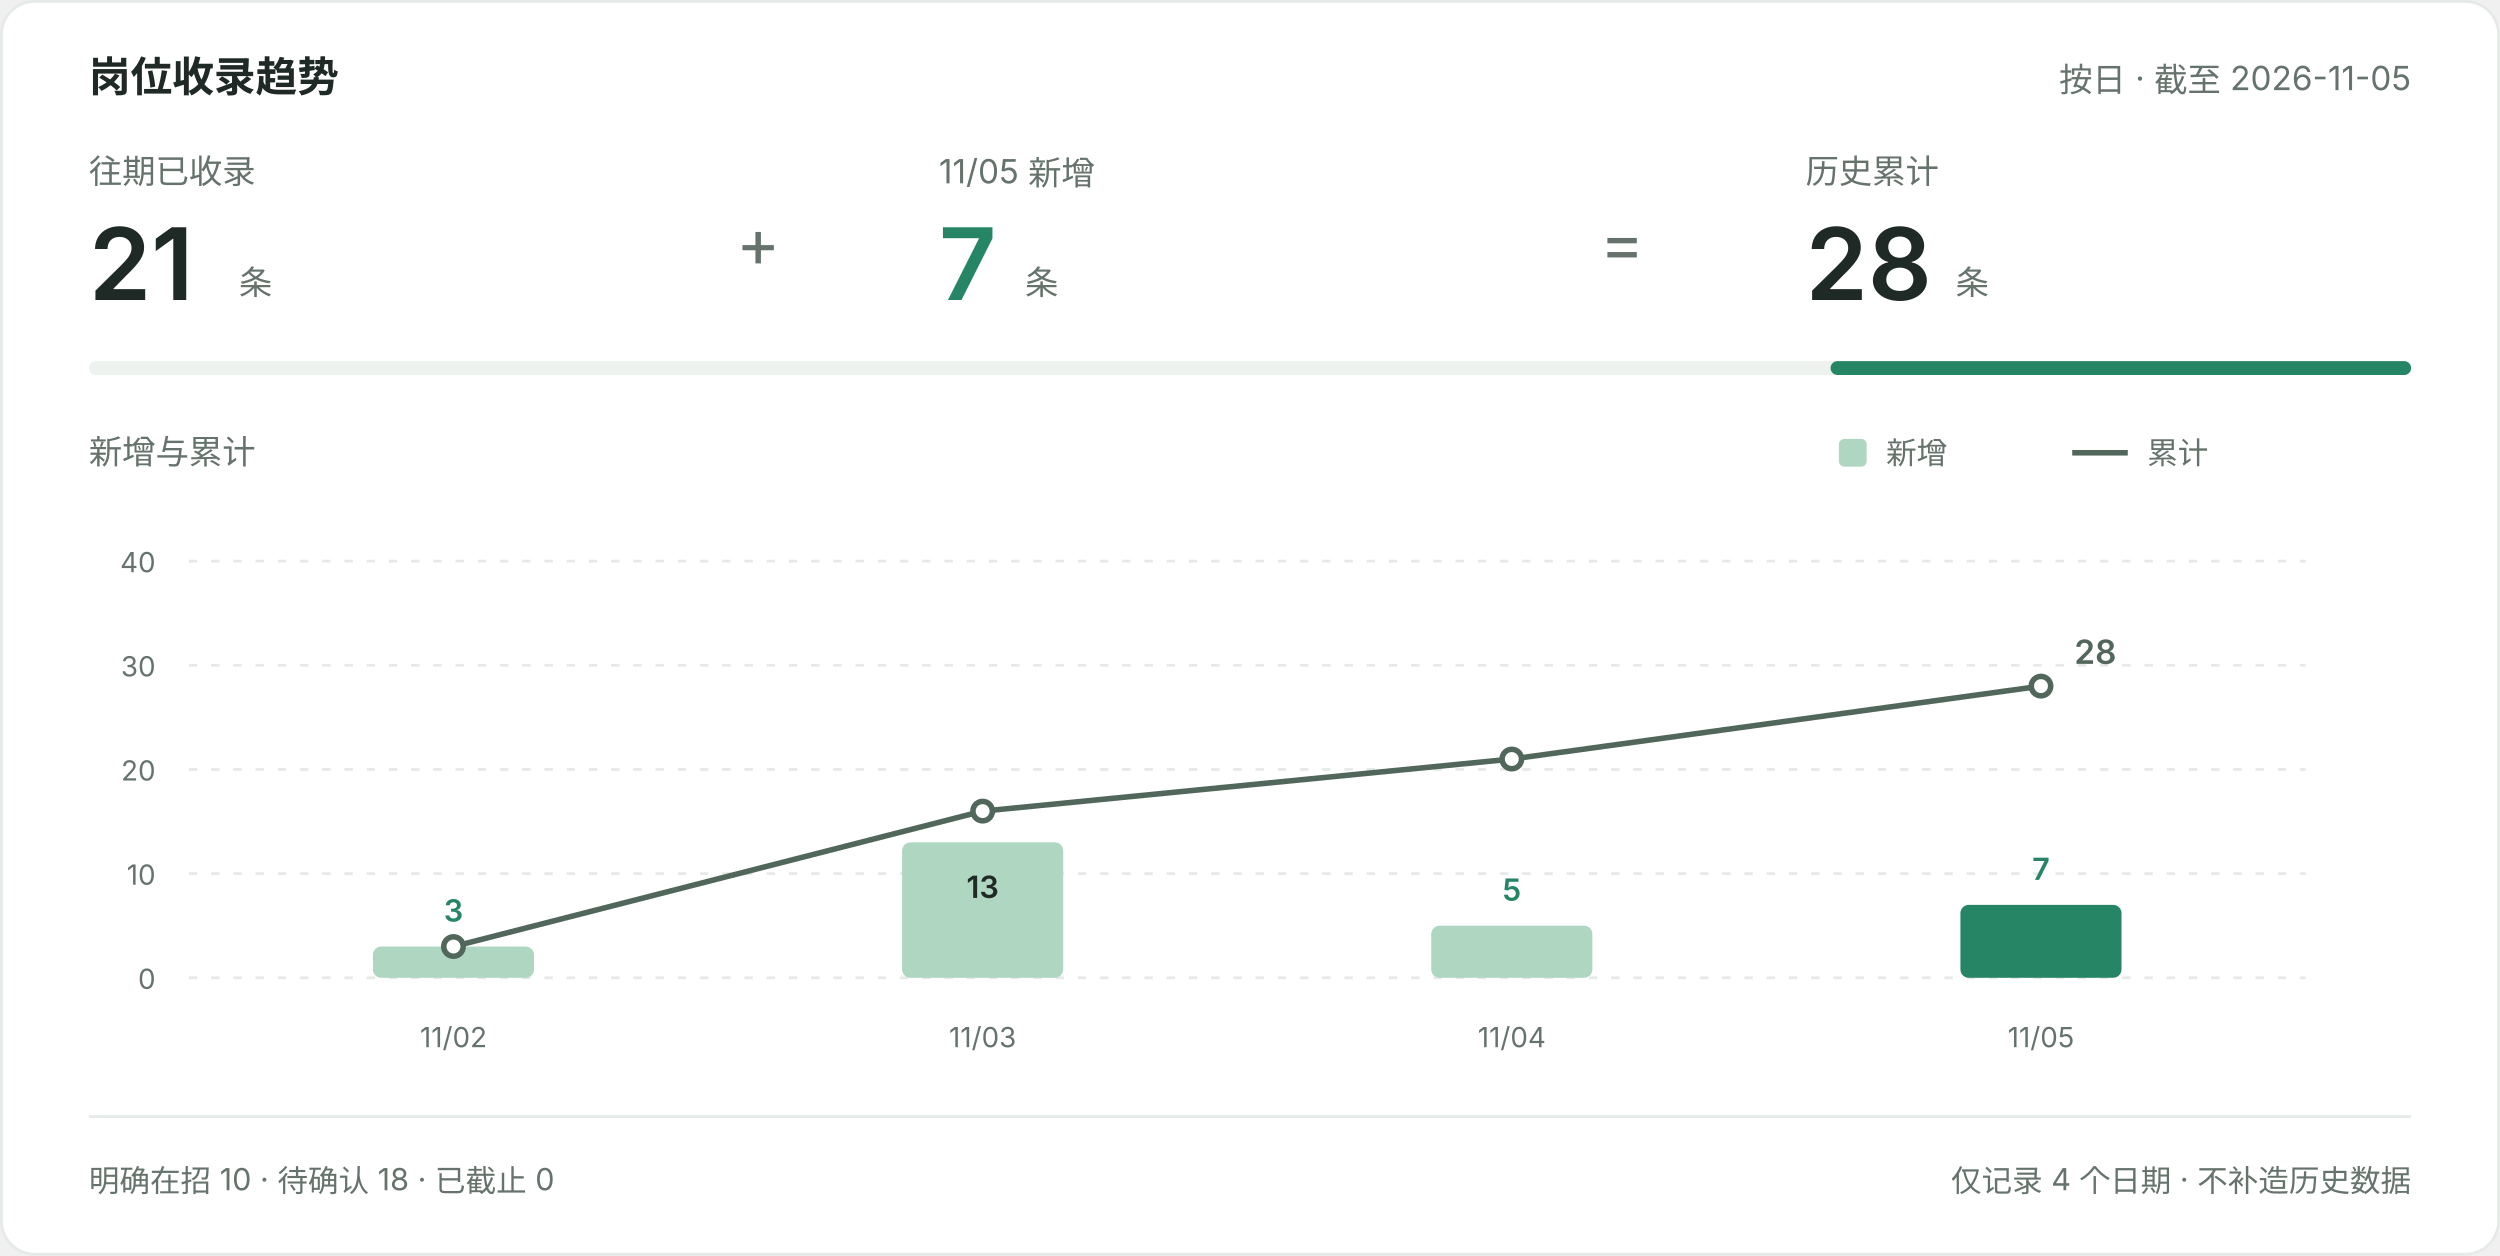
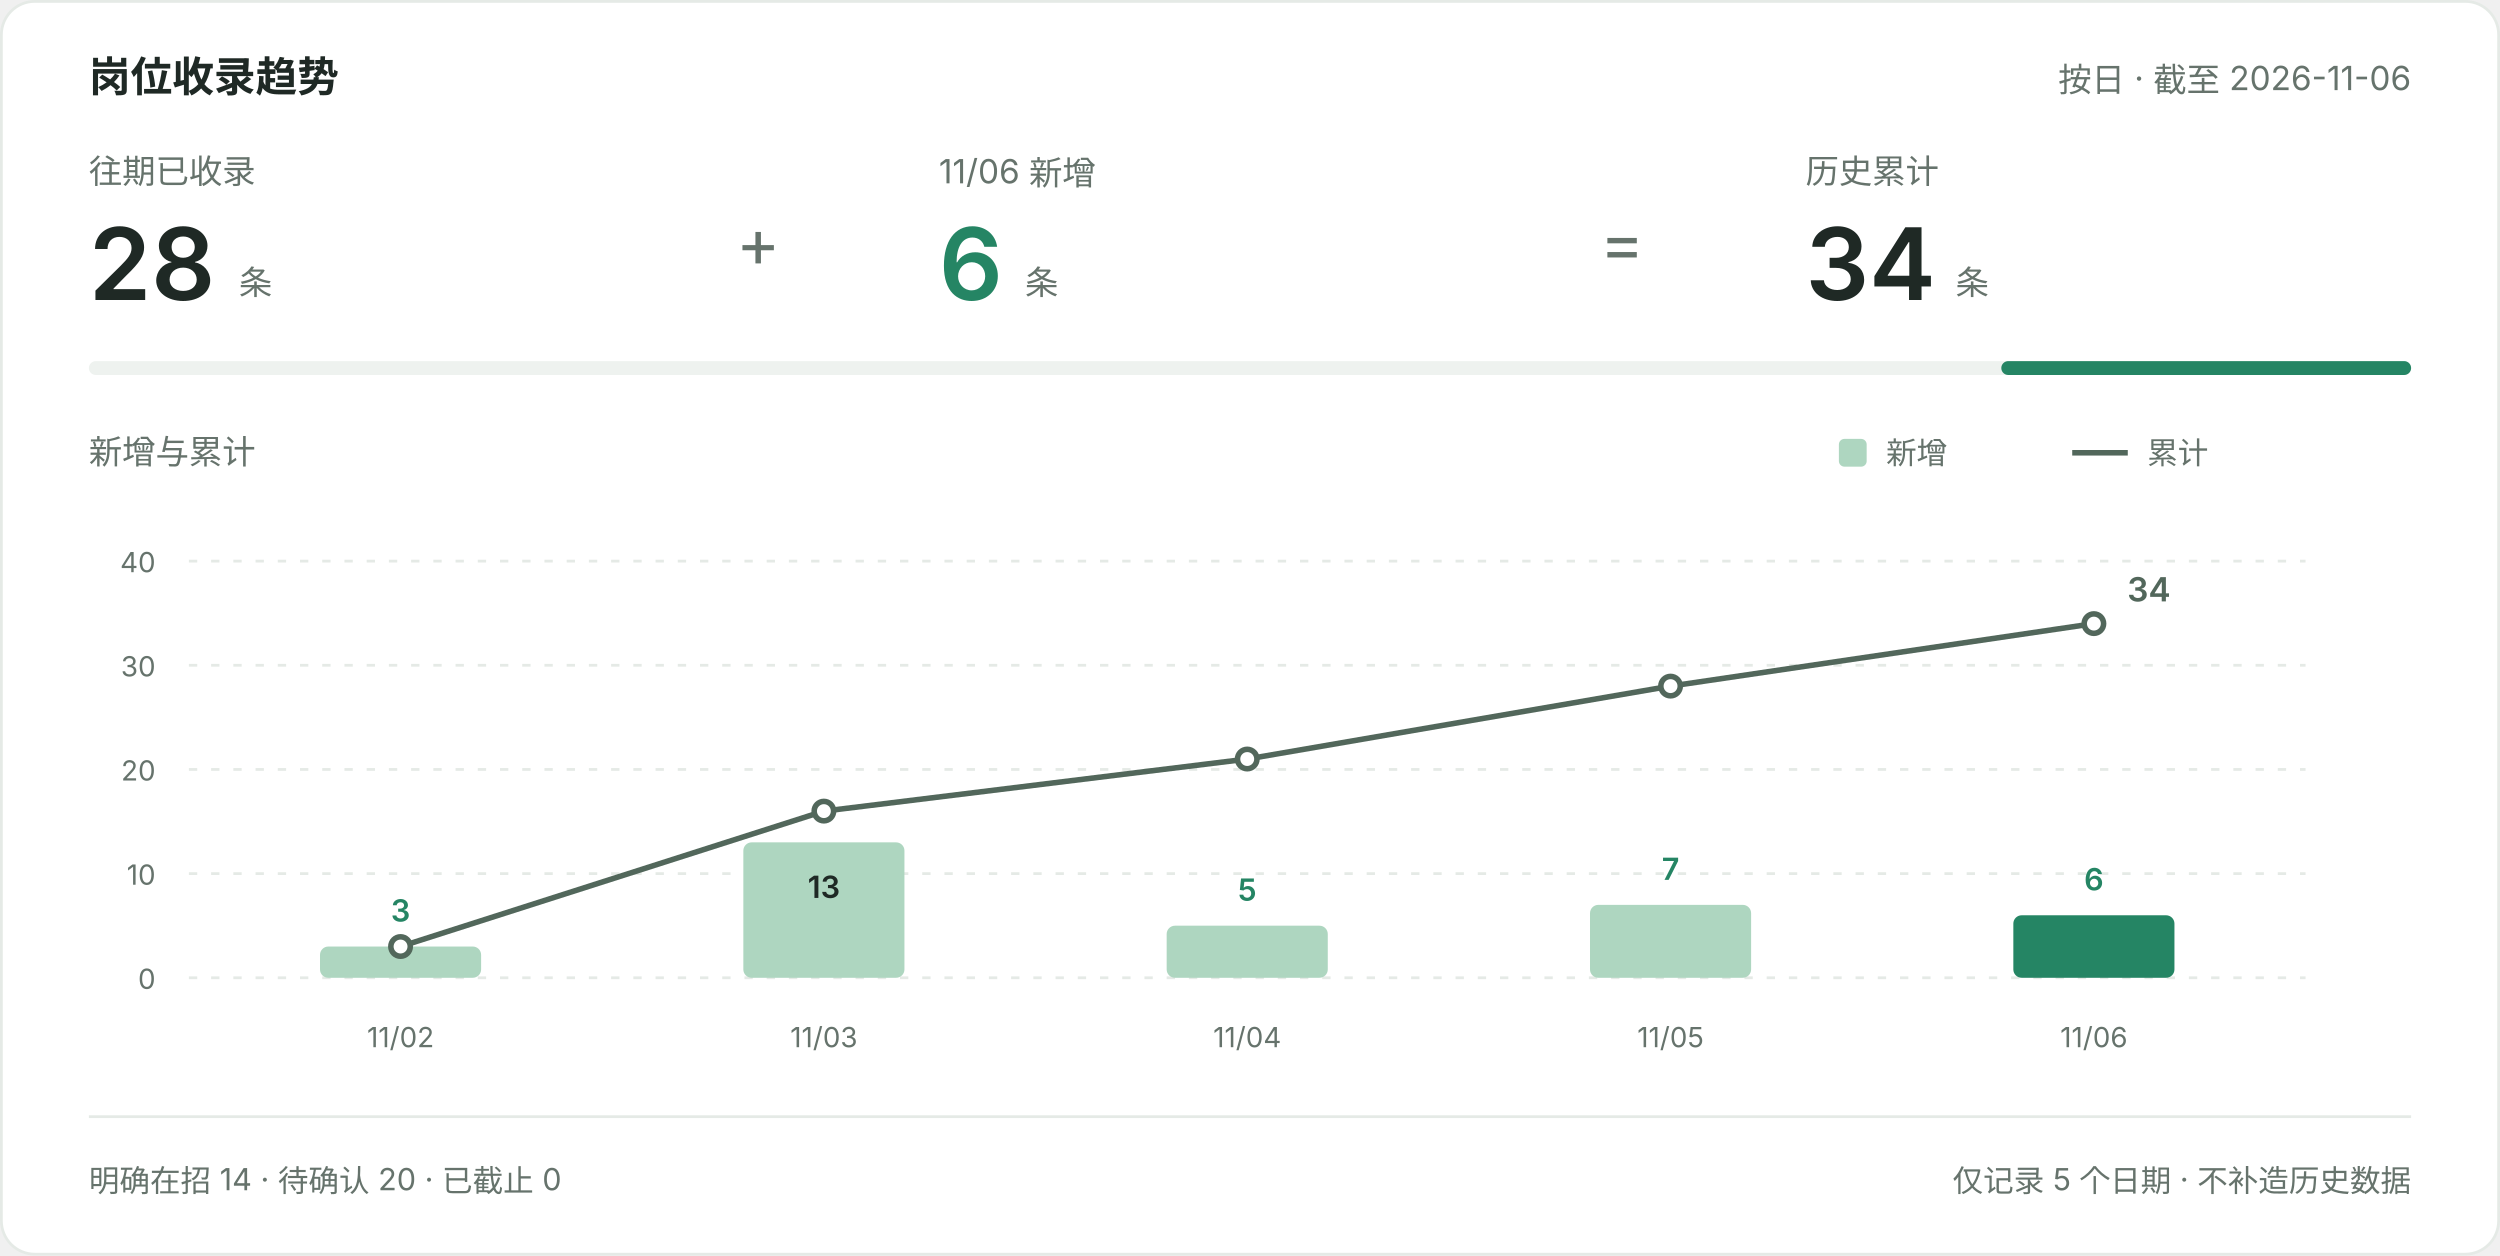
<svg xmlns="http://www.w3.org/2000/svg" width="900" height="452" viewBox="0 0 900 452" role="img" aria-labelledby="title desc">
  <rect x=".5" y=".5" width="899" height="451" rx="12" fill="#ffffff" stroke="#e5eae6" />
  <g font-family="-apple-system,BlinkMacSystemFont,Segoe UI,PingFang SC,Microsoft YaHei,sans-serif">
    <text x="32" y="33" fill="#1f2925" font-size="15" font-weight="600" text-anchor="start">岗位收录趋势</text>
-     <text x="868" y="33" fill="#66736c" font-size="12" font-weight="400" text-anchor="end">按日 · 截至 2026-11-05</text>
+     <text x="868" y="33" fill="#66736c" font-size="12" font-weight="400" text-anchor="end">按日 · 截至 2026-11-06</text>
    <text x="32" y="66" fill="#66736c" font-size="12" font-weight="400" text-anchor="start">往期已收录</text>
-     <text x="32" y="108" fill="#1f2925" font-size="36" font-weight="600" text-anchor="start">21</text>
+     <text x="32" y="108" fill="#1f2925" font-size="36" font-weight="600" text-anchor="start">28</text>
    <text x="86" y="106" fill="#66736c" font-size="12" font-weight="400" text-anchor="start">条</text>
-     <text x="338" y="66" fill="#66736c" font-size="12" font-weight="400" text-anchor="start">11/05 新增</text>
-     <text x="338" y="108" fill="#258564" font-size="36" font-weight="600" text-anchor="start">7</text>
+     <text x="338" y="66" fill="#66736c" font-size="12" font-weight="400" text-anchor="start">11/06 新增</text>
+     <text x="338" y="108" fill="#258564" font-size="36" font-weight="600" text-anchor="start">6</text>
    <text x="369" y="106" fill="#66736c" font-size="12" font-weight="400" text-anchor="start">条</text>
    <text x="650" y="66" fill="#66736c" font-size="12" font-weight="400" text-anchor="start">历史累计</text>
-     <text x="650" y="108" fill="#1f2925" font-size="36" font-weight="600" text-anchor="start">28</text>
+     <text x="650" y="108" fill="#1f2925" font-size="36" font-weight="600" text-anchor="start">34</text>
    <text x="704" y="106" fill="#66736c" font-size="12" font-weight="400" text-anchor="start">条</text>
    <text x="265" y="96" fill="#66736c" font-size="24" font-weight="400" text-anchor="start">+</text>
    <text x="576" y="96" fill="#66736c" font-size="24" font-weight="400" text-anchor="start">=</text>
    <rect x="32" y="130" width="836" height="5" rx="2.5" fill="#eef2ef" />
-     <rect x="659.00" y="130" width="209.00" height="5" rx="2.5" fill="#258564" />
+     <rect x="720.47" y="130" width="147.53" height="5" rx="2.5" fill="#258564" />
    <text x="32" y="167" fill="#66736c" font-size="12" font-weight="400" text-anchor="start">新增与累计</text>
    <rect x="662" y="158" width="10" height="10" rx="2" fill="#aed6c0" />
    <text x="679" y="167" fill="#66736c" font-size="11" font-weight="400" text-anchor="start">新增</text>
    <line x1="746" y1="163" x2="766" y2="163" stroke="#52675b" stroke-width="2" />
    <text x="773" y="167" fill="#66736c" font-size="11" font-weight="400" text-anchor="start">累计</text>
    <line x1="68" y1="352.0" x2="830" y2="352.0" stroke="#e5eae6" stroke-dasharray="3 5" />
    <text x="56" y="356.0" fill="#66736c" font-size="10" font-weight="400" text-anchor="end">0</text>
    <line x1="68" y1="314.5" x2="830" y2="314.5" stroke="#e5eae6" stroke-dasharray="3 5" />
    <text x="56" y="318.5" fill="#66736c" font-size="10" font-weight="400" text-anchor="end">10</text>
    <line x1="68" y1="277.0" x2="830" y2="277.0" stroke="#e5eae6" stroke-dasharray="3 5" />
    <text x="56" y="281.0" fill="#66736c" font-size="10" font-weight="400" text-anchor="end">20</text>
    <line x1="68" y1="239.5" x2="830" y2="239.5" stroke="#e5eae6" stroke-dasharray="3 5" />
    <text x="56" y="243.5" fill="#66736c" font-size="10" font-weight="400" text-anchor="end">30</text>
    <line x1="68" y1="202.0" x2="830" y2="202.0" stroke="#e5eae6" stroke-dasharray="3 5" />
    <text x="56" y="206.0" fill="#66736c" font-size="10" font-weight="400" text-anchor="end">40</text>
-     <rect x="134.25" y="340.75" width="58.00" height="11.25" rx="3" fill="#aed6c0" />
-     <text x="163.25" y="331.75" fill="#258564" font-size="11" font-weight="600" text-anchor="middle">3</text>
-     <text x="163.25" y="377" fill="#66736c" font-size="10" font-weight="400" text-anchor="middle">11/02</text>
-     <rect x="324.75" y="303.25" width="58.00" height="48.75" rx="3" fill="#aed6c0" />
-     <text x="353.75" y="323.25" fill="#1f2925" font-size="11" font-weight="600" text-anchor="middle">13</text>
-     <text x="353.75" y="377" fill="#66736c" font-size="10" font-weight="400" text-anchor="middle">11/03</text>
-     <rect x="515.25" y="333.25" width="58.00" height="18.75" rx="3" fill="#aed6c0" />
-     <text x="544.25" y="324.25" fill="#258564" font-size="11" font-weight="600" text-anchor="middle">5</text>
-     <text x="544.25" y="377" fill="#66736c" font-size="10" font-weight="400" text-anchor="middle">11/04</text>
-     <rect x="705.75" y="325.75" width="58.00" height="26.25" rx="3" fill="#258564" />
-     <text x="734.75" y="316.75" fill="#258564" font-size="11" font-weight="600" text-anchor="middle">7</text>
-     <text x="734.75" y="377" fill="#66736c" font-size="10" font-weight="400" text-anchor="middle">11/05</text>
-     <polyline points="163.25,340.75 353.75,292.00 544.25,273.25 734.75,247.00" fill="none" stroke="#52675b" stroke-width="2" stroke-linejoin="round" />
-     <circle cx="163.25" cy="340.75" r="3.5" fill="#ffffff" stroke="#52675b" stroke-width="2" />
-     <circle cx="353.75" cy="292.00" r="3.5" fill="#ffffff" stroke="#52675b" stroke-width="2" />
-     <circle cx="544.25" cy="273.25" r="3.5" fill="#ffffff" stroke="#52675b" stroke-width="2" />
-     <circle cx="734.75" cy="247.00" r="3.5" fill="#ffffff" stroke="#52675b" stroke-width="2" />
-     <text x="746.75" y="239.0" fill="#52675b" font-size="12" font-weight="600" text-anchor="start">28</text>
+     <rect x="115.20" y="340.75" width="58.00" height="11.25" rx="3" fill="#aed6c0" />
+     <text x="144.2" y="331.75" fill="#258564" font-size="11" font-weight="600" text-anchor="middle">3</text>
+     <text x="144.2" y="377" fill="#66736c" font-size="10" font-weight="400" text-anchor="middle">11/02</text>
+     <rect x="267.60" y="303.25" width="58.00" height="48.75" rx="3" fill="#aed6c0" />
+     <text x="296.6" y="323.25" fill="#1f2925" font-size="11" font-weight="600" text-anchor="middle">13</text>
+     <text x="296.6" y="377" fill="#66736c" font-size="10" font-weight="400" text-anchor="middle">11/03</text>
+     <rect x="420.00" y="333.25" width="58.00" height="18.75" rx="3" fill="#aed6c0" />
+     <text x="449.0" y="324.25" fill="#258564" font-size="11" font-weight="600" text-anchor="middle">5</text>
+     <text x="449.0" y="377" fill="#66736c" font-size="10" font-weight="400" text-anchor="middle">11/04</text>
+     <rect x="572.40" y="325.75" width="58.00" height="26.25" rx="3" fill="#aed6c0" />
+     <text x="601.4" y="316.75" fill="#258564" font-size="11" font-weight="600" text-anchor="middle">7</text>
+     <text x="601.4" y="377" fill="#66736c" font-size="10" font-weight="400" text-anchor="middle">11/05</text>
+     <rect x="724.80" y="329.50" width="58.00" height="22.50" rx="3" fill="#258564" />
+     <text x="753.8" y="320.5" fill="#258564" font-size="11" font-weight="600" text-anchor="middle">6</text>
+     <text x="753.8" y="377" fill="#66736c" font-size="10" font-weight="400" text-anchor="middle">11/06</text>
+     <polyline points="144.20,340.75 296.60,292.00 449.00,273.25 601.40,247.00 753.80,224.50" fill="none" stroke="#52675b" stroke-width="2" stroke-linejoin="round" />
+     <circle cx="144.20" cy="340.75" r="3.5" fill="#ffffff" stroke="#52675b" stroke-width="2" />
+     <circle cx="296.60" cy="292.00" r="3.5" fill="#ffffff" stroke="#52675b" stroke-width="2" />
+     <circle cx="449.00" cy="273.25" r="3.5" fill="#ffffff" stroke="#52675b" stroke-width="2" />
+     <circle cx="601.40" cy="247.00" r="3.5" fill="#ffffff" stroke="#52675b" stroke-width="2" />
+     <circle cx="753.80" cy="224.50" r="3.5" fill="#ffffff" stroke="#52675b" stroke-width="2" />
+     <text x="765.8" y="216.5" fill="#52675b" font-size="12" font-weight="600" text-anchor="start">34</text>
    <line x1="32" y1="402" x2="868" y2="402" stroke="#e5eae6" />
-     <text x="32" y="429" fill="#66736c" font-size="11" font-weight="400" text-anchor="start">明确在招 10   ·   待确认 18   ·   已截止 0</text>
-     <text x="868" y="429" fill="#66736c" font-size="11" font-weight="400" text-anchor="end">仅记录 4 个日期 · 不补造历史数据</text>
+     <text x="32" y="429" fill="#66736c" font-size="11" font-weight="400" text-anchor="start">明确在招 14   ·   待确认 20   ·   已截止 0</text>
+     <text x="868" y="429" fill="#66736c" font-size="11" font-weight="400" text-anchor="end">仅记录 5 个日期 · 不补造历史数据</text>
  </g>
</svg>
